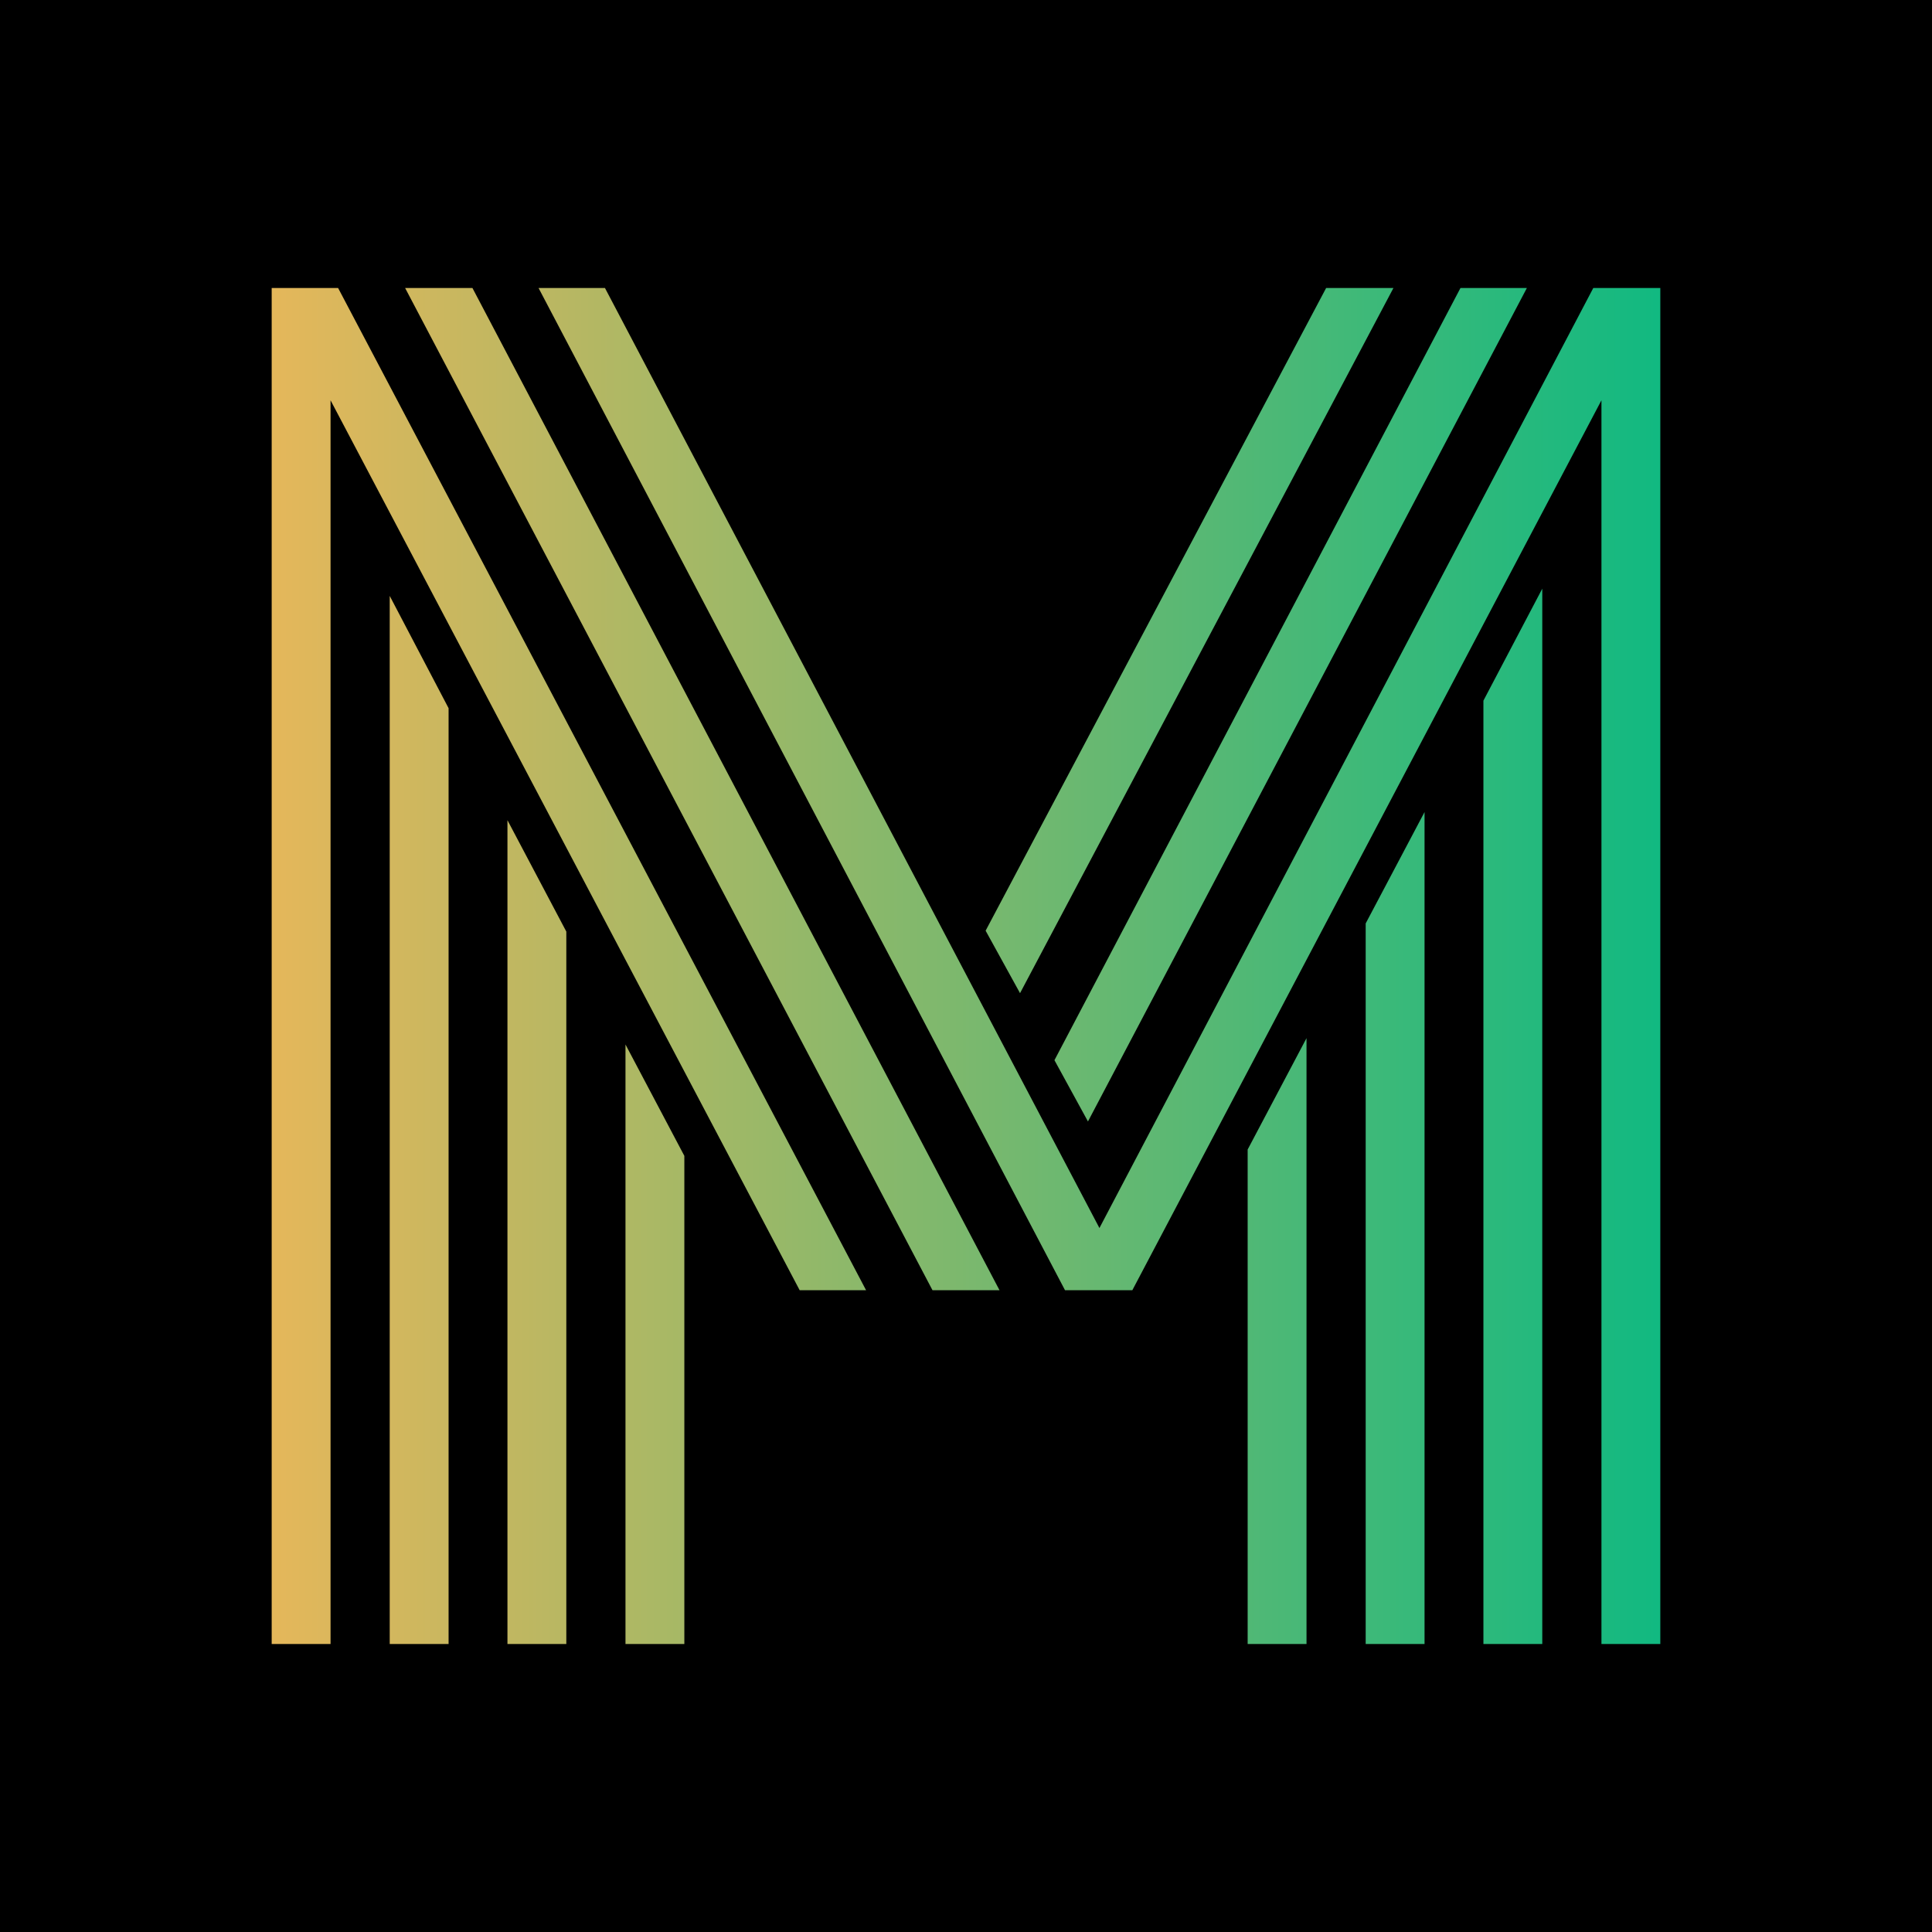
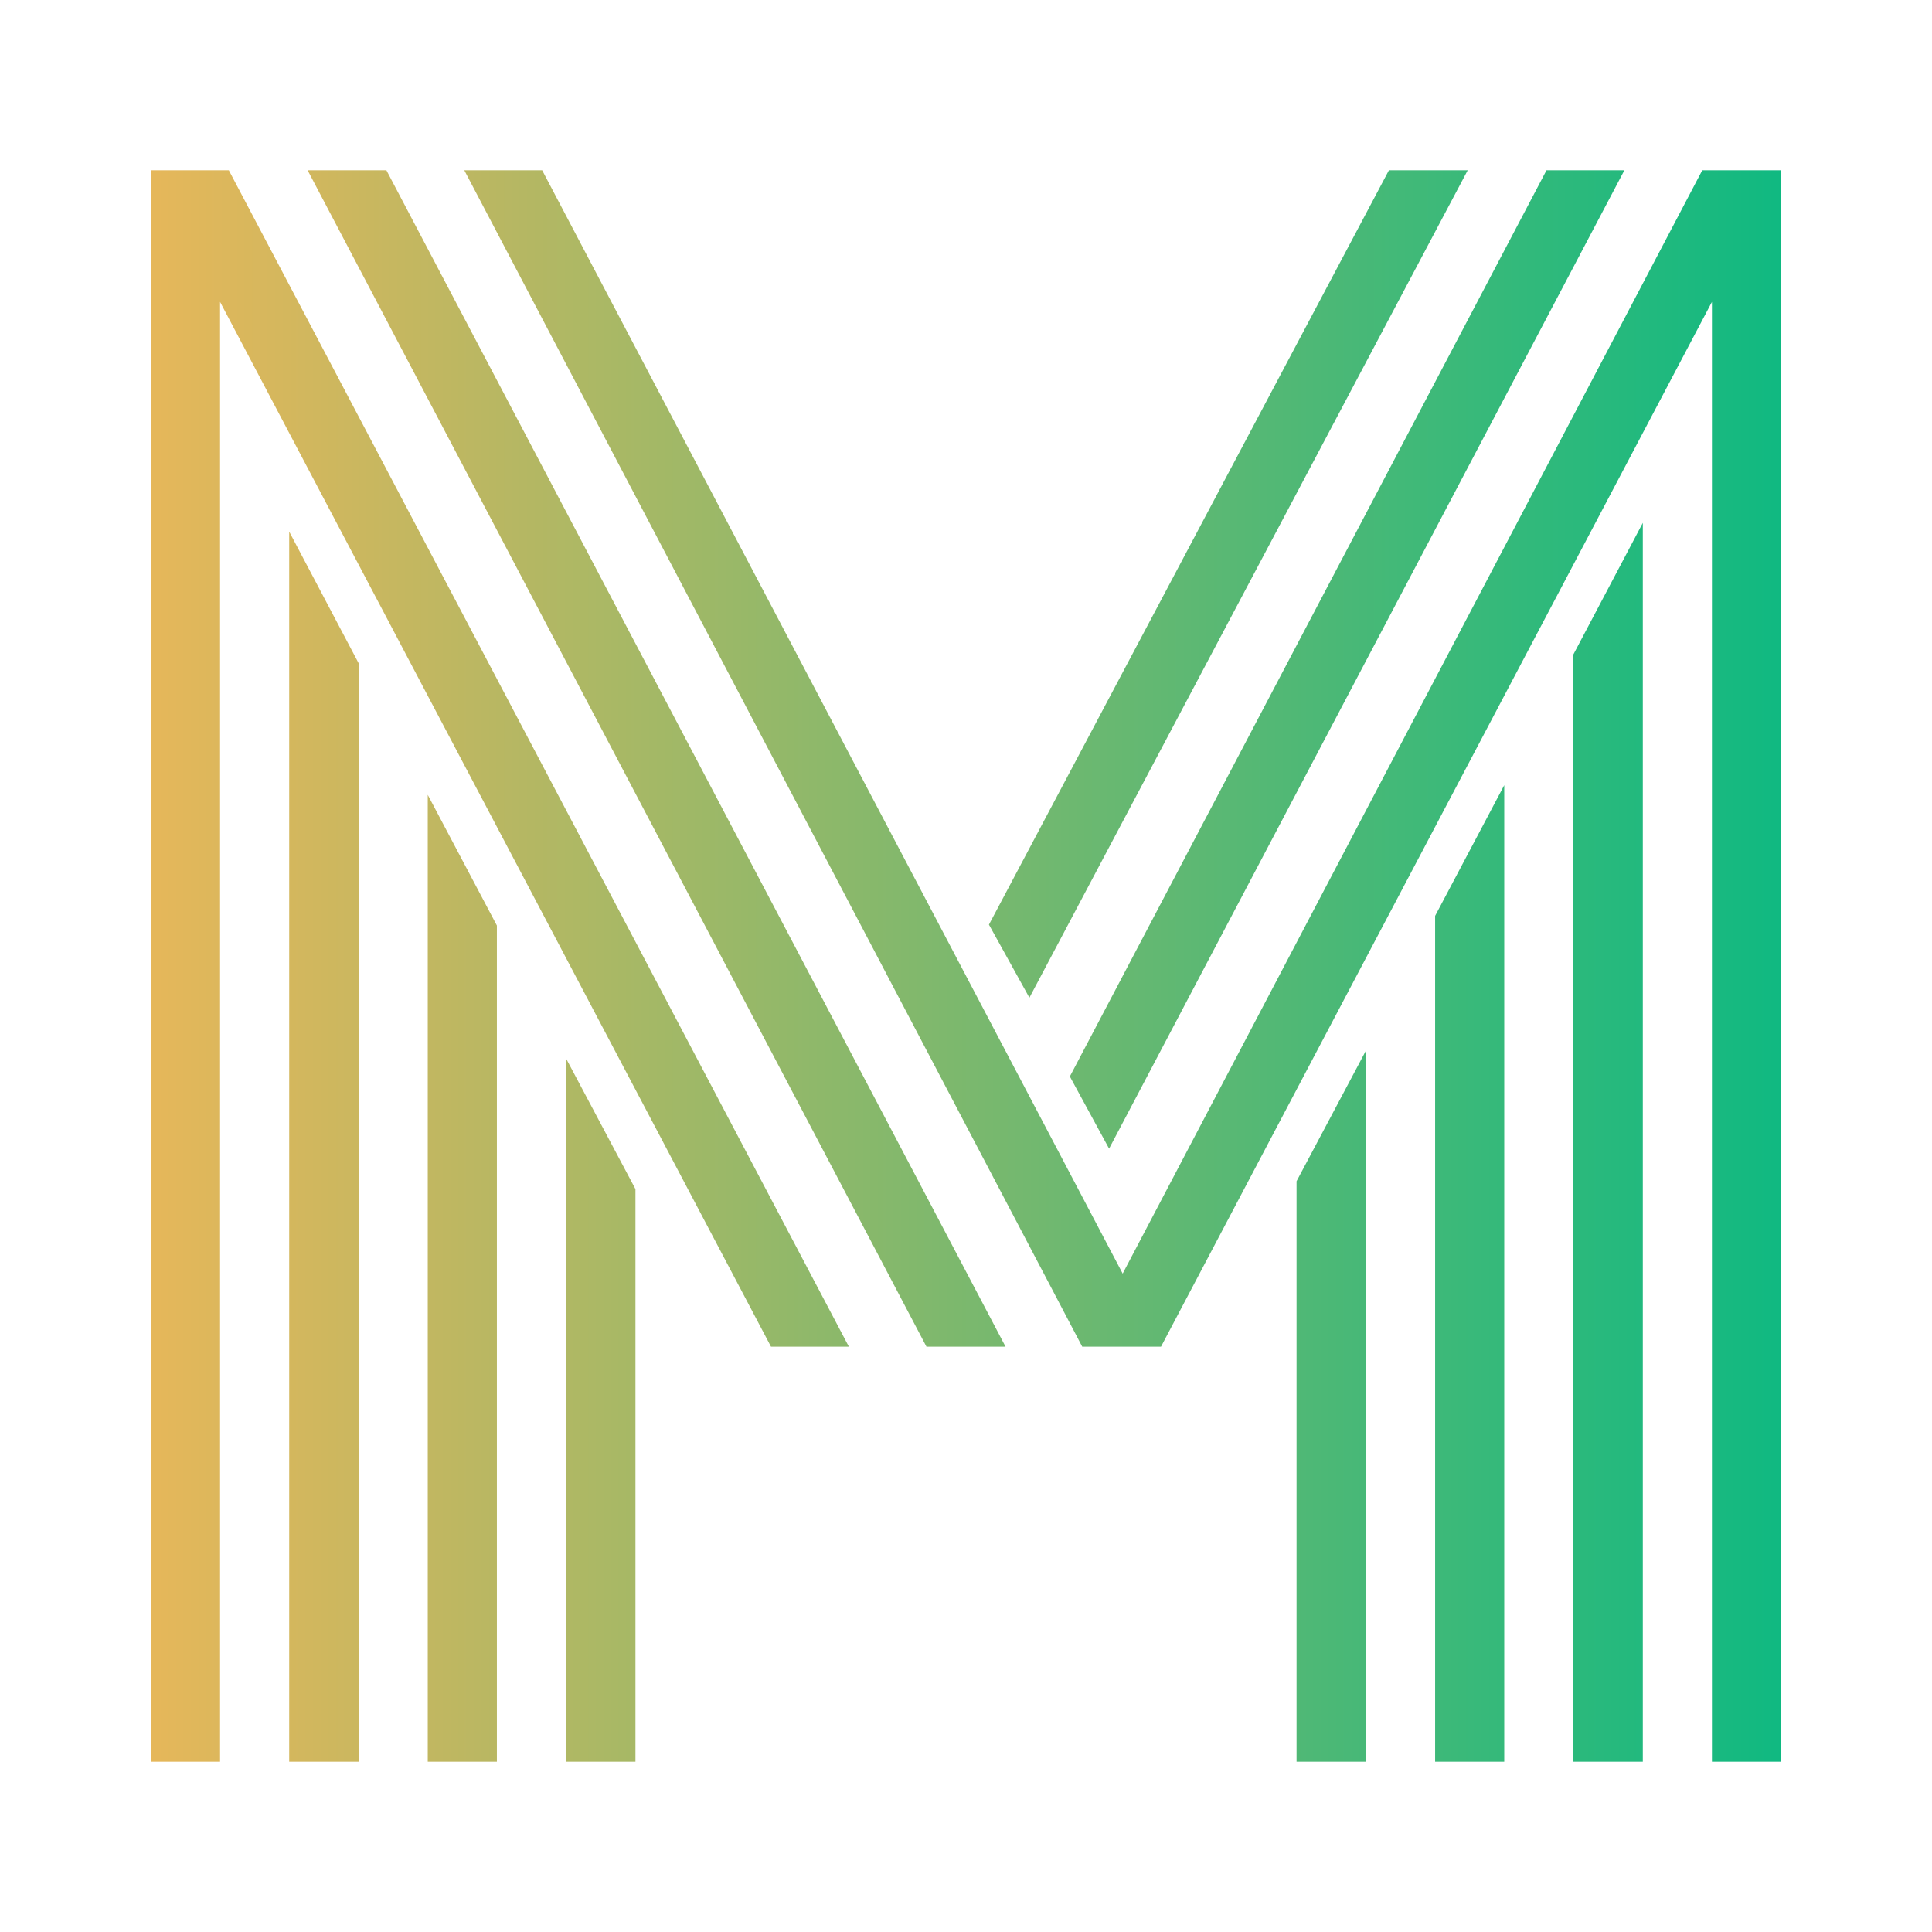
<svg xmlns="http://www.w3.org/2000/svg" viewBox="0 0 64 64">
  <defs>
    <linearGradient id="g" x1="0" y1="0" x2="1" y2="0">
      <stop offset="0" stop-color="#E6B75A" />
      <stop offset="1" stop-color="#10B981" />
    </linearGradient>
  </defs>
-   <rect width="64" height="64" fill="#000" />
-   <path d="M41.33 54.46L41.33 38.08L43.28 34.39L43.28 54.46L41.33 54.46ZM45.24 54.46L45.24 30.59L47.19 26.90L47.19 54.46L45.24 54.46ZM49.14 54.46L49.14 23.21L51.09 19.50L51.09 54.46L49.14 54.46ZM50.58 9.54L36.04 37.15L34.93 35.12L48.38 9.54L50.58 9.54ZM46.16 9.54L33.79 32.90L32.65 30.83L43.93 9.54L46.16 9.54ZM20.72 54.46L20.72 34.60L22.67 38.29L22.67 54.46L20.72 54.46ZM16.81 54.46L16.81 27.17L18.76 30.86L18.76 54.46L16.81 54.46ZM12.91 54.46L12.91 19.74L14.86 23.46L14.86 54.46L12.91 54.46ZM11.20 9.54L28.69 42.74L26.49 42.74L10.95 13.26L10.95 54.46L9 54.46L9 9.54L11.20 9.54ZM15.65 9.54L33.11 42.74L30.89 42.74L13.42 9.54L15.65 9.54ZM53.05 54.46L53.05 13.26L37.51 42.74L35.28 42.74L17.84 9.54L20.04 9.54L36.42 40.68L52.78 9.54L55.00 9.54L55.00 54.46L53.05 54.46Z" fill="url(#g)" />
+   <path d="M42.95 58.36L42.95 39.13L45.25 34.80L45.25 58.36L42.95 58.36ZM47.54 58.36L47.54 30.34L49.83 26.01L49.83 58.36L47.54 58.36ZM52.12 58.36L52.12 21.68L54.42 17.32L54.42 58.36L52.12 58.36ZM53.81 5.64L36.74 38.05L35.44 35.66L51.23 5.64L53.81 5.64ZM48.62 5.64L34.10 33.05L32.76 30.63L46.01 5.64L48.62 5.64ZM18.75 58.36L18.75 35.06L21.05 39.39L21.05 58.36L18.75 58.36ZM14.17 58.36L14.17 26.33L16.46 30.66L16.46 58.36L14.17 58.36ZM9.58 58.36L9.58 17.61L11.88 21.97L11.88 58.36L9.58 58.36ZM7.58 5.64L28.12 44.61L25.54 44.61L7.29 10.00L7.29 58.36L5 58.36L5 5.64L7.58 5.64ZM12.80 5.64L33.31 44.61L30.69 44.61L10.19 5.64L12.80 5.64ZM56.71 58.36L56.71 10.00L38.46 44.61L35.85 44.61L15.38 5.64L17.96 5.64L37.19 42.19L56.39 5.64L59 5.64L59 58.36L56.71 58.36Z" fill="url(#g)" />
</svg>
